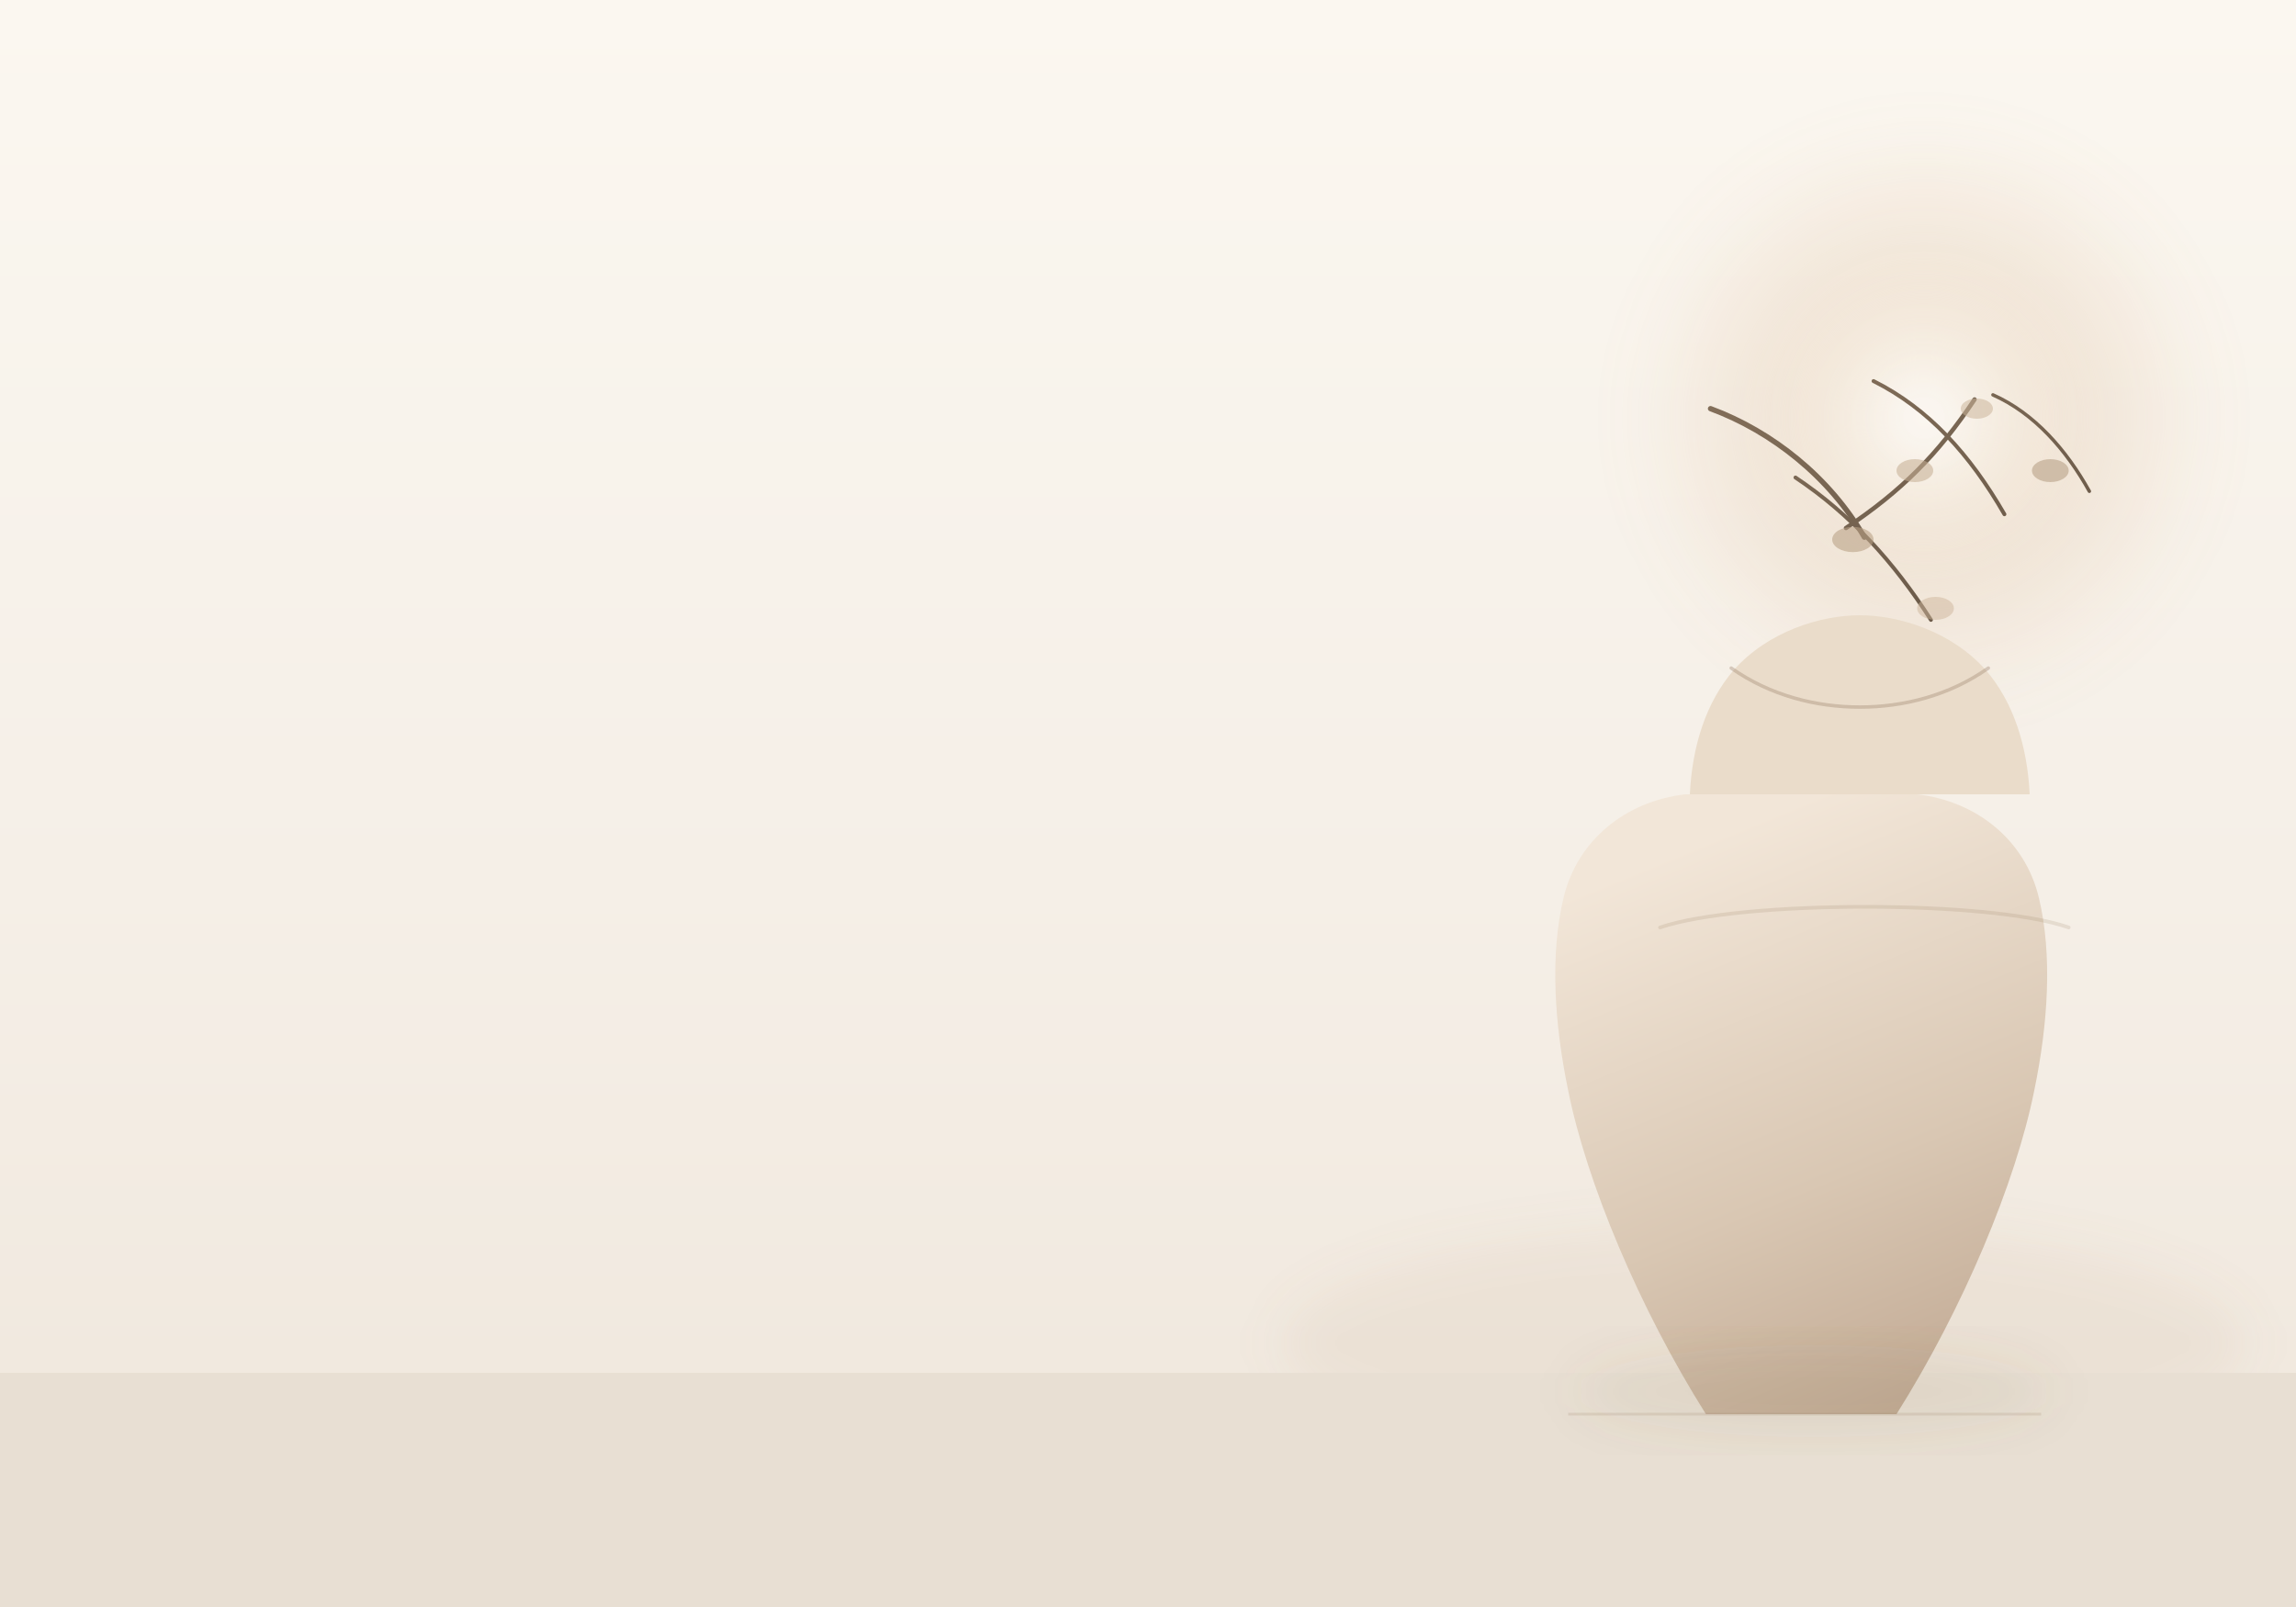
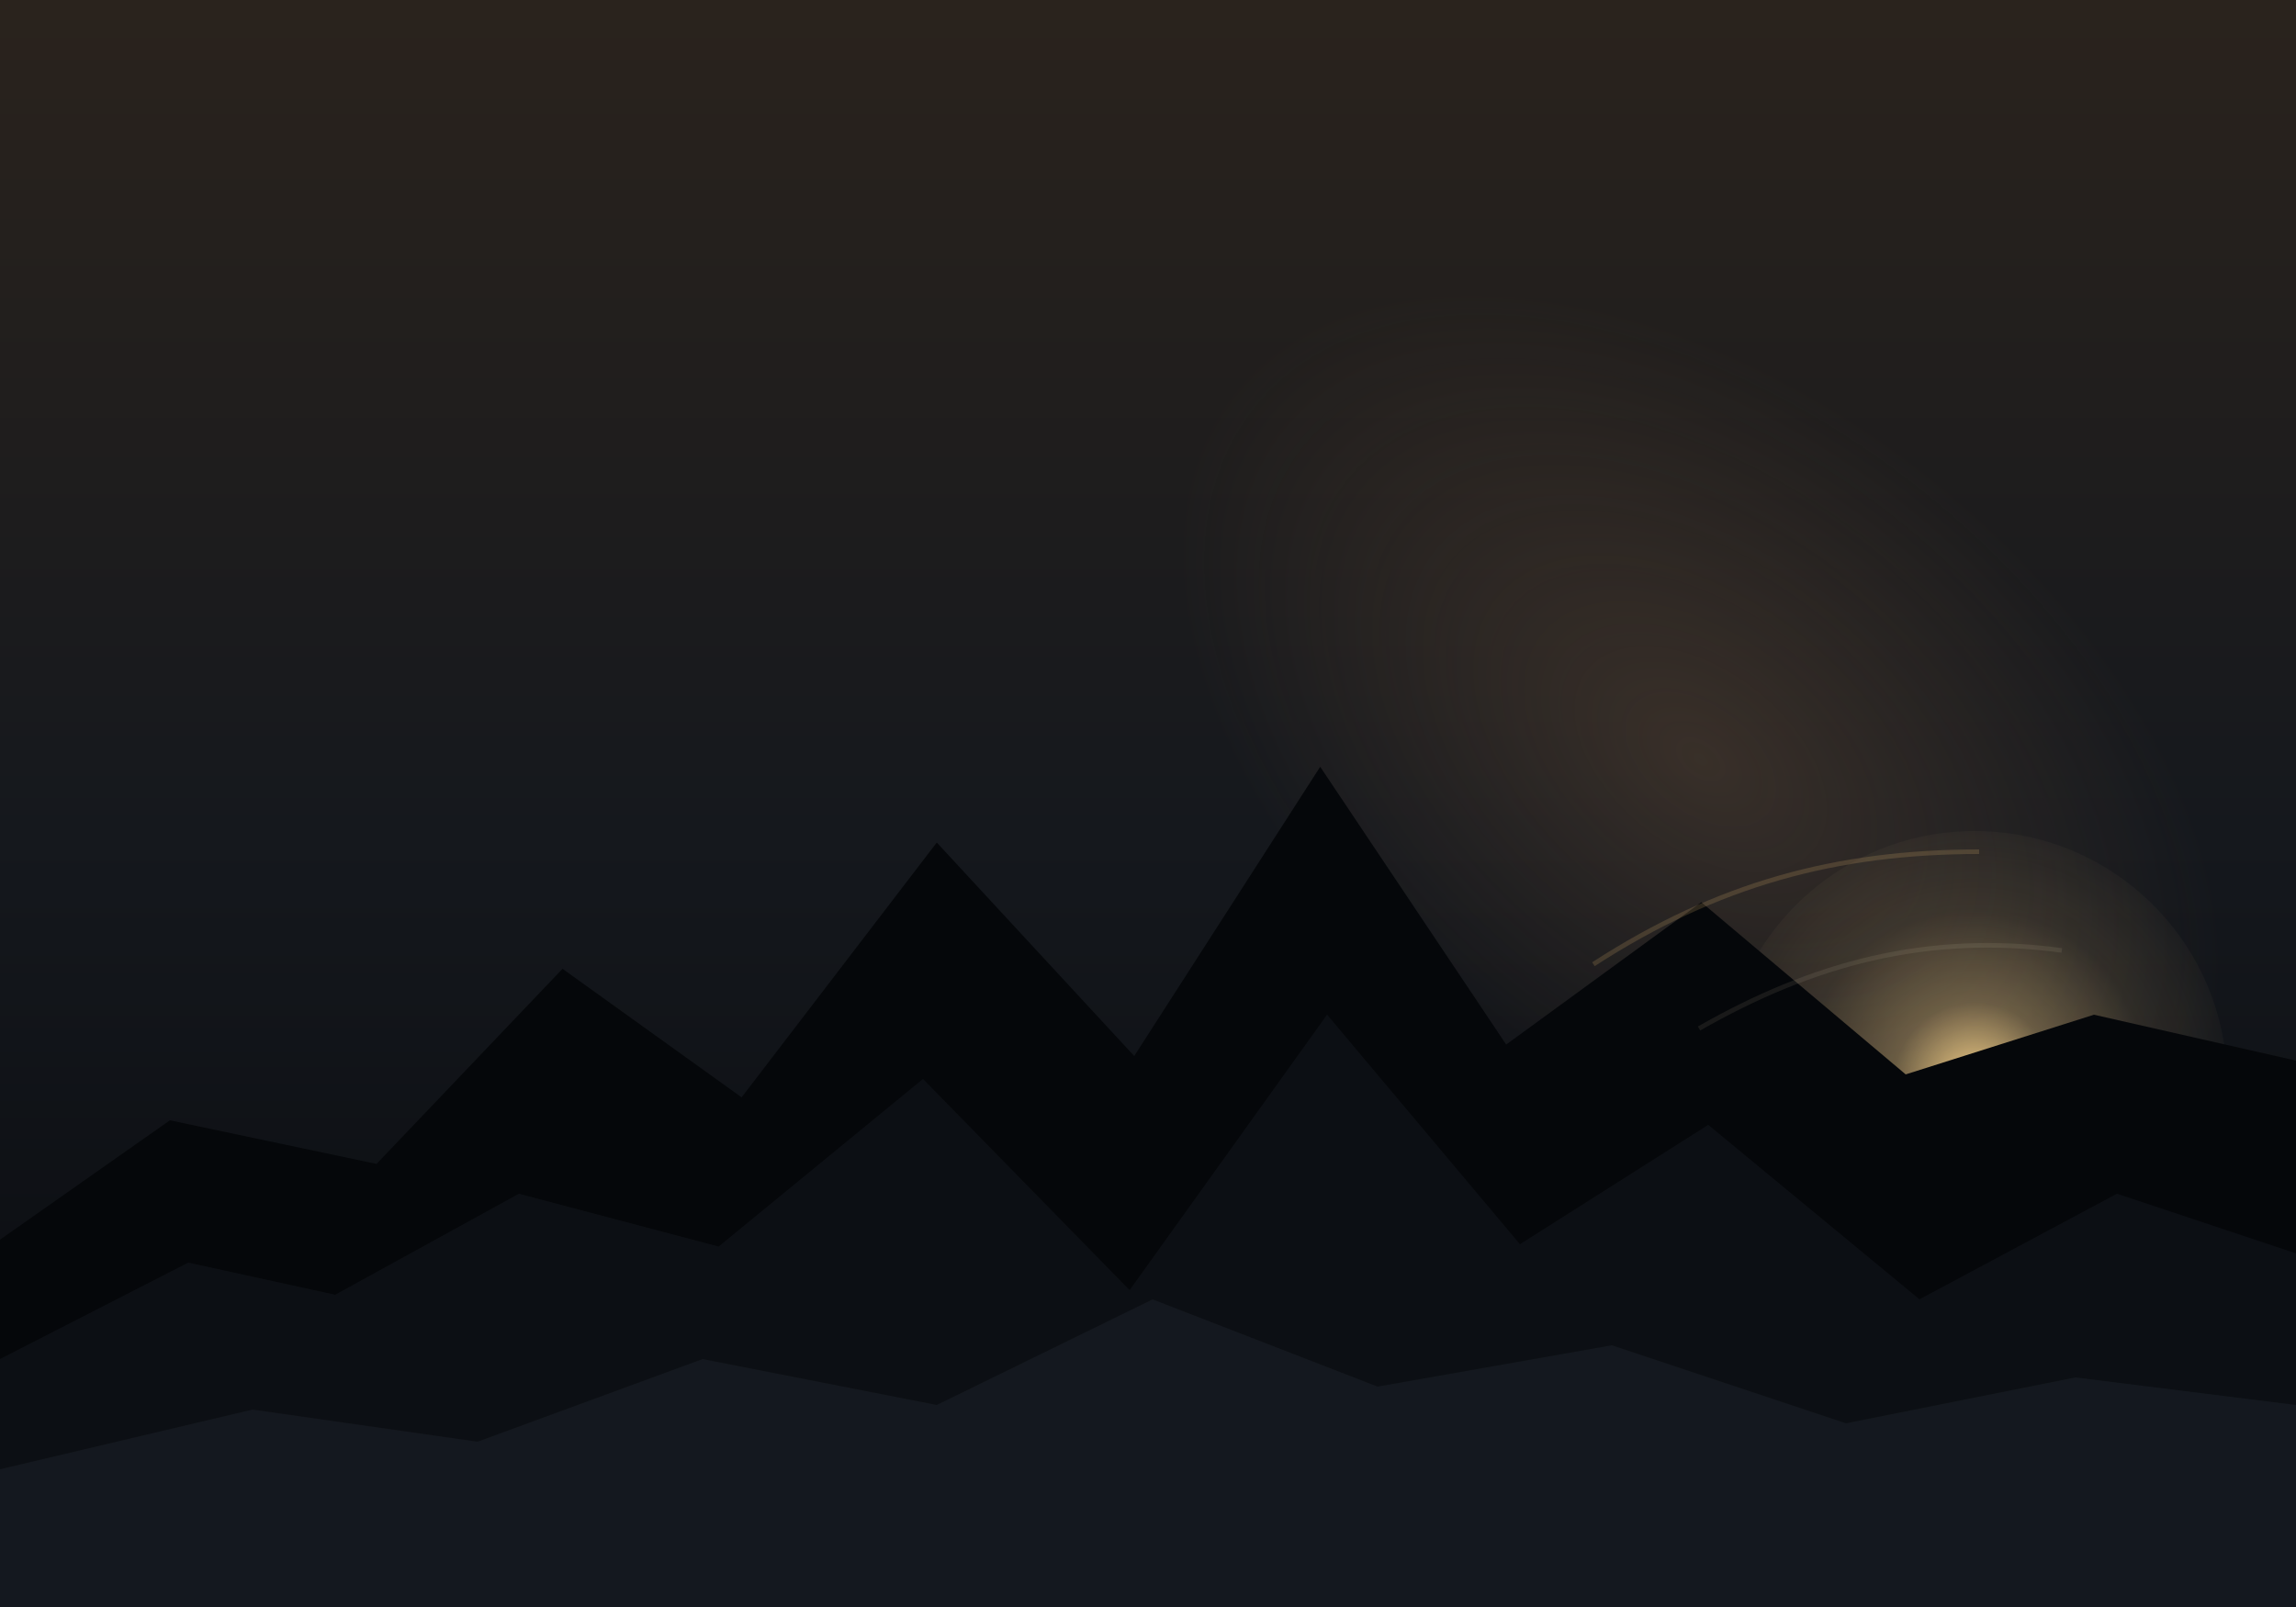
<svg xmlns="http://www.w3.org/2000/svg" viewBox="0 0 1000 700" fill="none">
  <defs>
-     <linearGradient id="bg" x1="500" y1="0" x2="500" y2="700" gradientUnits="userSpaceOnUse">
-       <stop offset="0" stop-color="#fbf7f0" />
-       <stop offset="0.55" stop-color="#f5efe7" />
-       <stop offset="1" stop-color="#efe6db" />
+     <linearGradient id="sky" x1="500" y1="0" x2="500" y2="700" gradientUnits="userSpaceOnUse">
+       <stop offset="0" stop-color="#2a231d" />
+       <stop offset="0.52" stop-color="#15181d" />
+       <stop offset="1" stop-color="#07090d" />
    </linearGradient>
-     <radialGradient id="halo" cx="0" cy="0" r="1" gradientUnits="userSpaceOnUse" gradientTransform="translate(838 182) rotate(90) scale(132)">
-       <stop offset="0" stop-color="#ffffff" stop-opacity="0.95" />
-       <stop offset="0.24" stop-color="#f4e8d8" stop-opacity="0.54" />
-       <stop offset="0.65" stop-color="#d7b38e" stop-opacity="0.16" />
-       <stop offset="1" stop-color="#d7b38e" stop-opacity="0" />
+     <radialGradient id="sunGlow" cx="0" cy="0" r="1" gradientUnits="userSpaceOnUse" gradientTransform="translate(860 472) rotate(90) scale(126)">
+       <stop offset="0" stop-color="#ffd88e" stop-opacity="0.95" />
+       <stop offset="0.28" stop-color="#ffd88e" stop-opacity="0.34" />
+       <stop offset="0.6" stop-color="#ffd88e" stop-opacity="0.1" />
+       <stop offset="1" stop-color="#ffd88e" stop-opacity="0" />
    </radialGradient>
-     <linearGradient id="vase" x1="748" y1="364" x2="858" y2="632" gradientUnits="userSpaceOnUse">
-       <stop offset="0" stop-color="#f2e6d8" />
-       <stop offset="0.54" stop-color="#d9c7b3" />
-       <stop offset="1" stop-color="#bca38d" />
-     </linearGradient>
-     <linearGradient id="branch" x1="748" y1="140" x2="900" y2="430" gradientUnits="userSpaceOnUse">
-       <stop offset="0" stop-color="#88735d" />
-       <stop offset="1" stop-color="#4c4034" />
-     </linearGradient>
-     <filter id="softBlur" x="-20%" y="-20%" width="140%" height="140%">
-       <feGaussianBlur stdDeviation="10" />
-     </filter>
+     <radialGradient id="haze" cx="0" cy="0" r="1" gradientUnits="userSpaceOnUse" gradientTransform="translate(740 330) rotate(38) scale(260 160)">
+       <stop offset="0" stop-color="#7a5b40" stop-opacity="0.34" />
+       <stop offset="1" stop-color="#7a5b40" stop-opacity="0" />
+     </radialGradient>
  </defs>
-   <rect width="1000" height="700" fill="url(#bg)" />
-   <ellipse cx="820" cy="188" rx="150" ry="150" fill="url(#halo)" filter="url(#softBlur)" />
-   <ellipse cx="768" cy="585" rx="210" ry="52" fill="#b6997d" fill-opacity="0.1" filter="url(#softBlur)" />
-   <path d="M0 598H1000V700H0V598Z" fill="#e8dfd3" />
-   <path d="M745 178C772 188 797 208 812 234" stroke="url(#branch)" stroke-width="2.3" stroke-linecap="round" />
-   <path d="M804 230C828 214 844 198 860 174" stroke="url(#branch)" stroke-width="1.9" stroke-linecap="round" />
-   <path d="M782 208C806 224 825 245 841 270" stroke="url(#branch)" stroke-width="1.7" stroke-linecap="round" />
-   <path d="M816 166C840 178 858 198 873 224" stroke="url(#branch)" stroke-width="1.7" stroke-linecap="round" />
-   <path d="M868 172C886 180 900 196 910 214" stroke="url(#branch)" stroke-width="1.5" stroke-linecap="round" />
-   <ellipse cx="807" cy="235" rx="9" ry="5.5" fill="#b9a085" fill-opacity="0.58" />
-   <ellipse cx="834" cy="205" rx="8" ry="5" fill="#c6af95" fill-opacity="0.56" />
-   <ellipse cx="861" cy="178" rx="7" ry="4.4" fill="#ccb59c" fill-opacity="0.54" />
-   <ellipse cx="893" cy="205" rx="8" ry="5" fill="#b59d83" fill-opacity="0.56" />
-   <ellipse cx="843" cy="265" rx="8" ry="5" fill="#ceb69c" fill-opacity="0.5" />
-   <path d="M835 346C861 349 882 366 888 391C894 416 892 446 886 475C878 515 855 570 826 616H743C714 570 691 515 683 475C677 446 675 416 681 391C687 366 708 349 734 346H835Z" fill="url(#vase)" />
-   <path d="M736 346C737 325 743 306 755 292C770 275 793 268 810 268C827 268 850 275 865 292C877 306 883 325 884 346H736Z" fill="#eadcca" />
-   <path d="M754 291C771 303 791 308 810 308C829 308 849 303 866 291" stroke="#9b836d" stroke-opacity="0.36" stroke-width="1.5" stroke-linecap="round" />
-   <path d="M723 404C758 392 867 392 901 404" stroke="#8c7156" stroke-opacity="0.16" stroke-width="1.6" stroke-linecap="round" />
-   <ellipse cx="790" cy="606" rx="104" ry="20" fill="#7d6753" fill-opacity="0.08" filter="url(#softBlur)" />
-   <path d="M683 616H889" stroke="#a48a70" stroke-opacity="0.2" stroke-width="1.2" />
+   <rect width="1000" height="700" fill="url(#sky)" />
+   <rect width="1000" height="700" fill="url(#haze)" />
+   <ellipse cx="860" cy="472" rx="110" ry="110" fill="url(#sunGlow)" />
+   <circle cx="915" cy="480" r="18" fill="#ffd88e" fill-opacity="0.95" />
+   <path d="M0 540L74 488L164 507L245 422L323 478L408 367L494 460L575 334L656 455L741 393L830 468L912 442L1000 462V700H0V540Z" fill="#05070a" />
+   <path d="M0 592L82 550L146 564L226 520L313 543L402 470L492 562L578 442L662 542L744 490L836 566L922 520L1000 546V700H0V592Z" fill="#0d1015" opacity="0.96" />
+   <path d="M0 640L110 614L208 628L306 592L408 612L502 566L600 604L702 586L804 620L904 600L1000 612V700H0V640Z" fill="#15191f" opacity="0.92" />
+   <path d="M694 420C748 385 800 371 862 371" stroke="#e7ba74" stroke-opacity="0.18" stroke-width="2" />
+   <path d="M740 448C789 420 839 406 898 414" stroke="#fff2cf" stroke-opacity="0.08" stroke-width="2" />
</svg>
